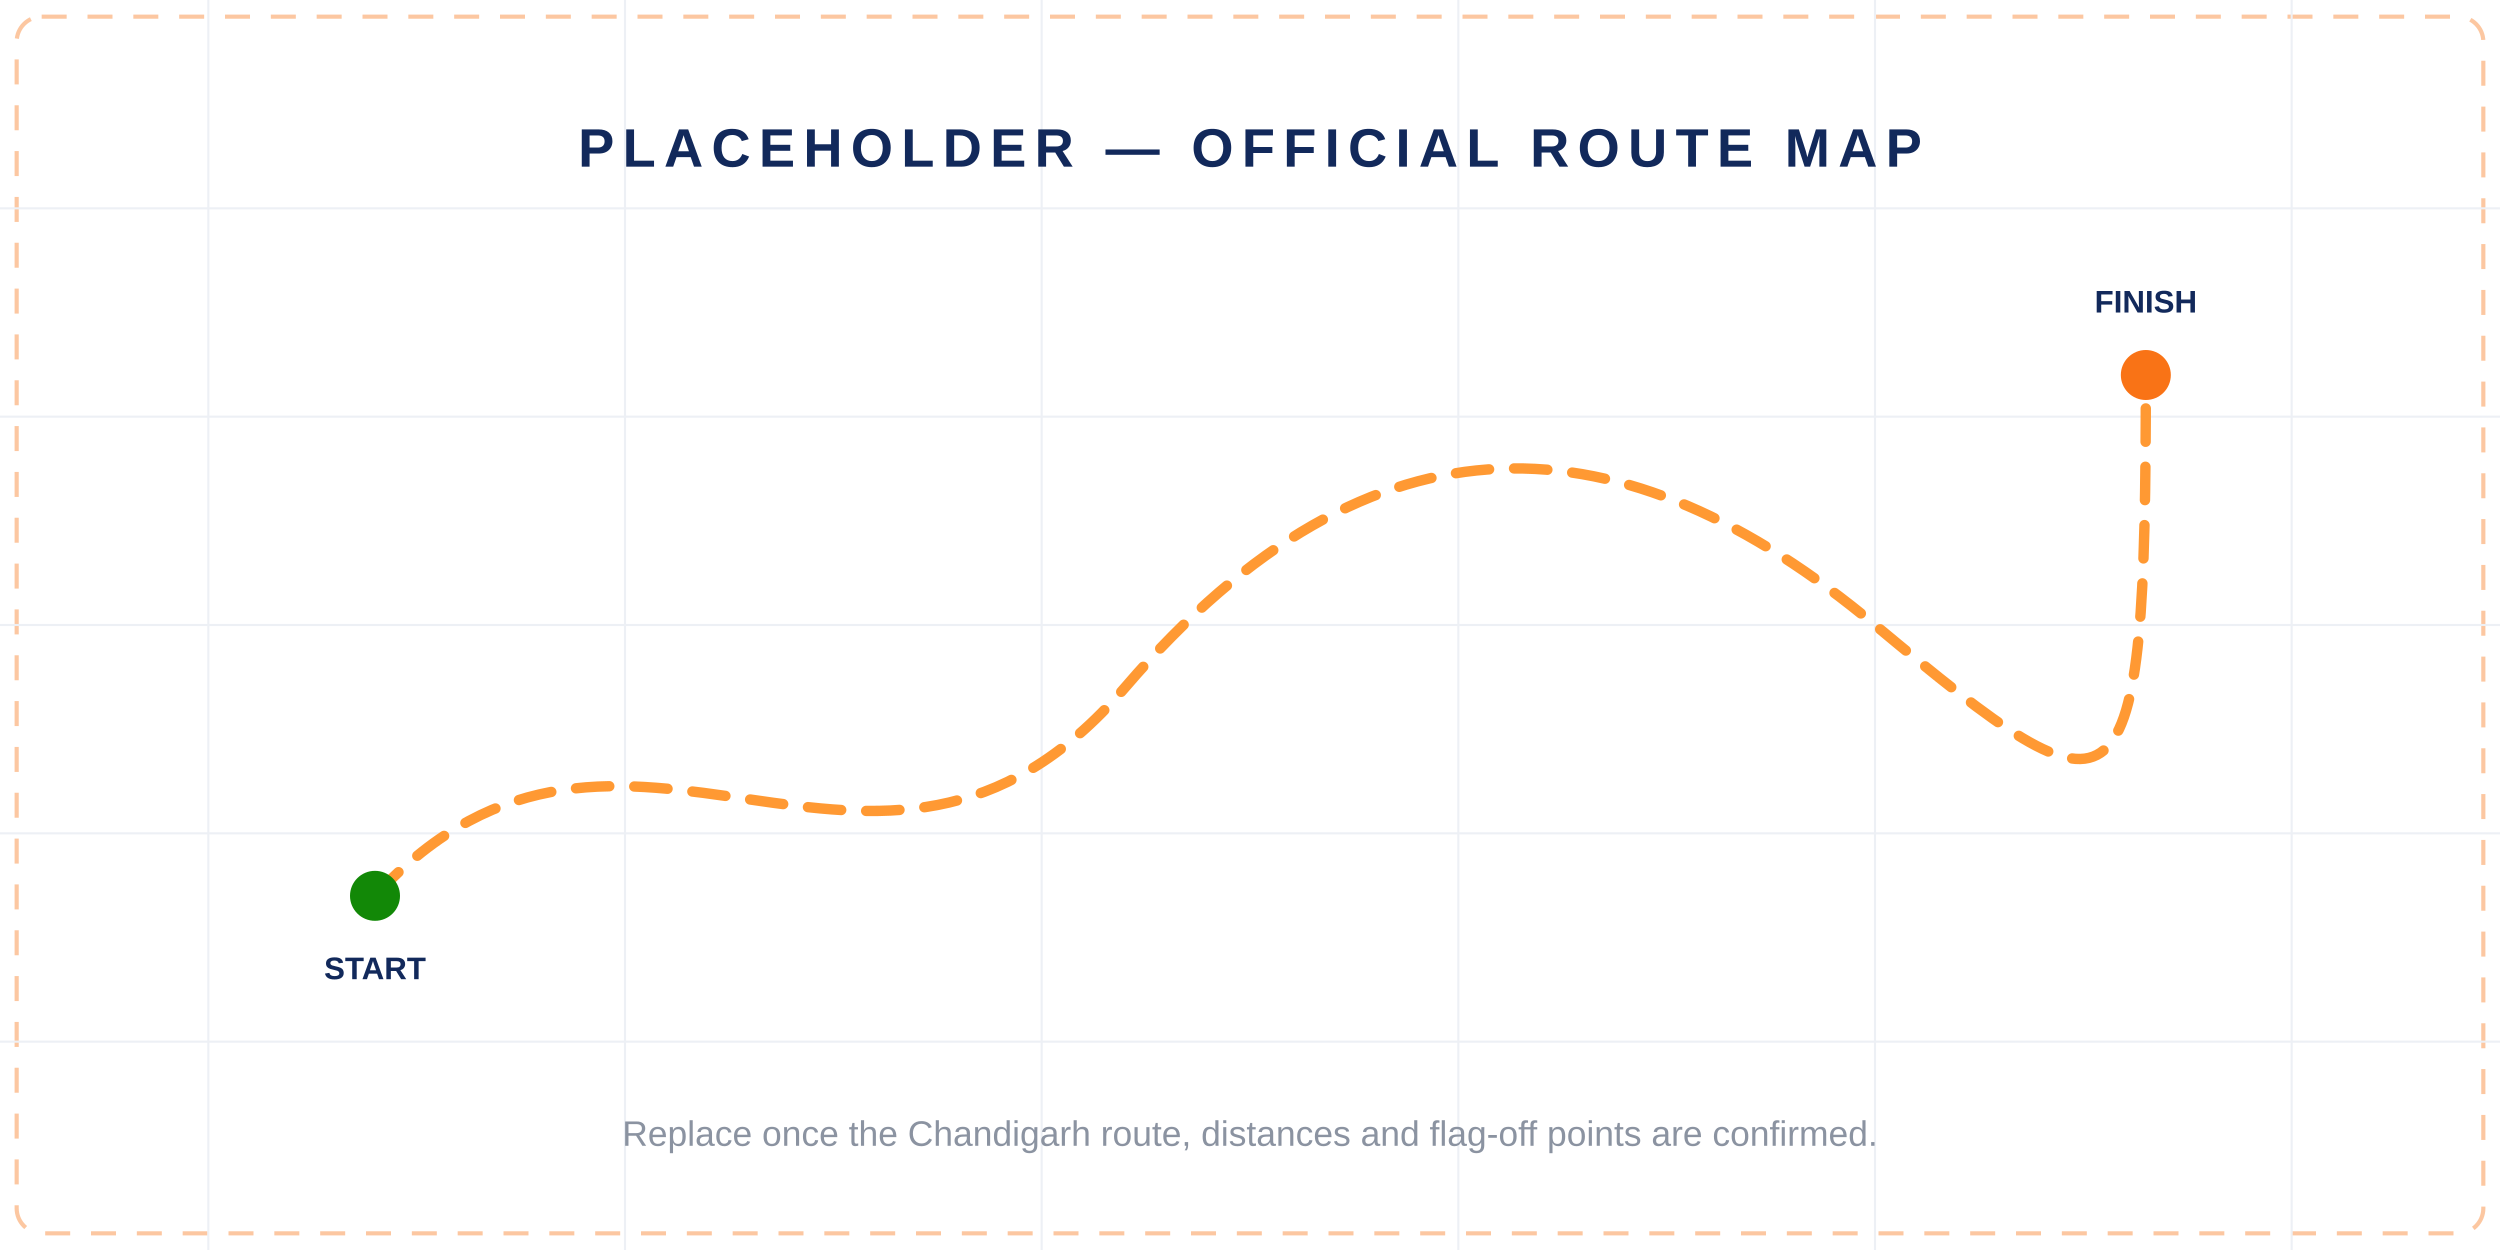
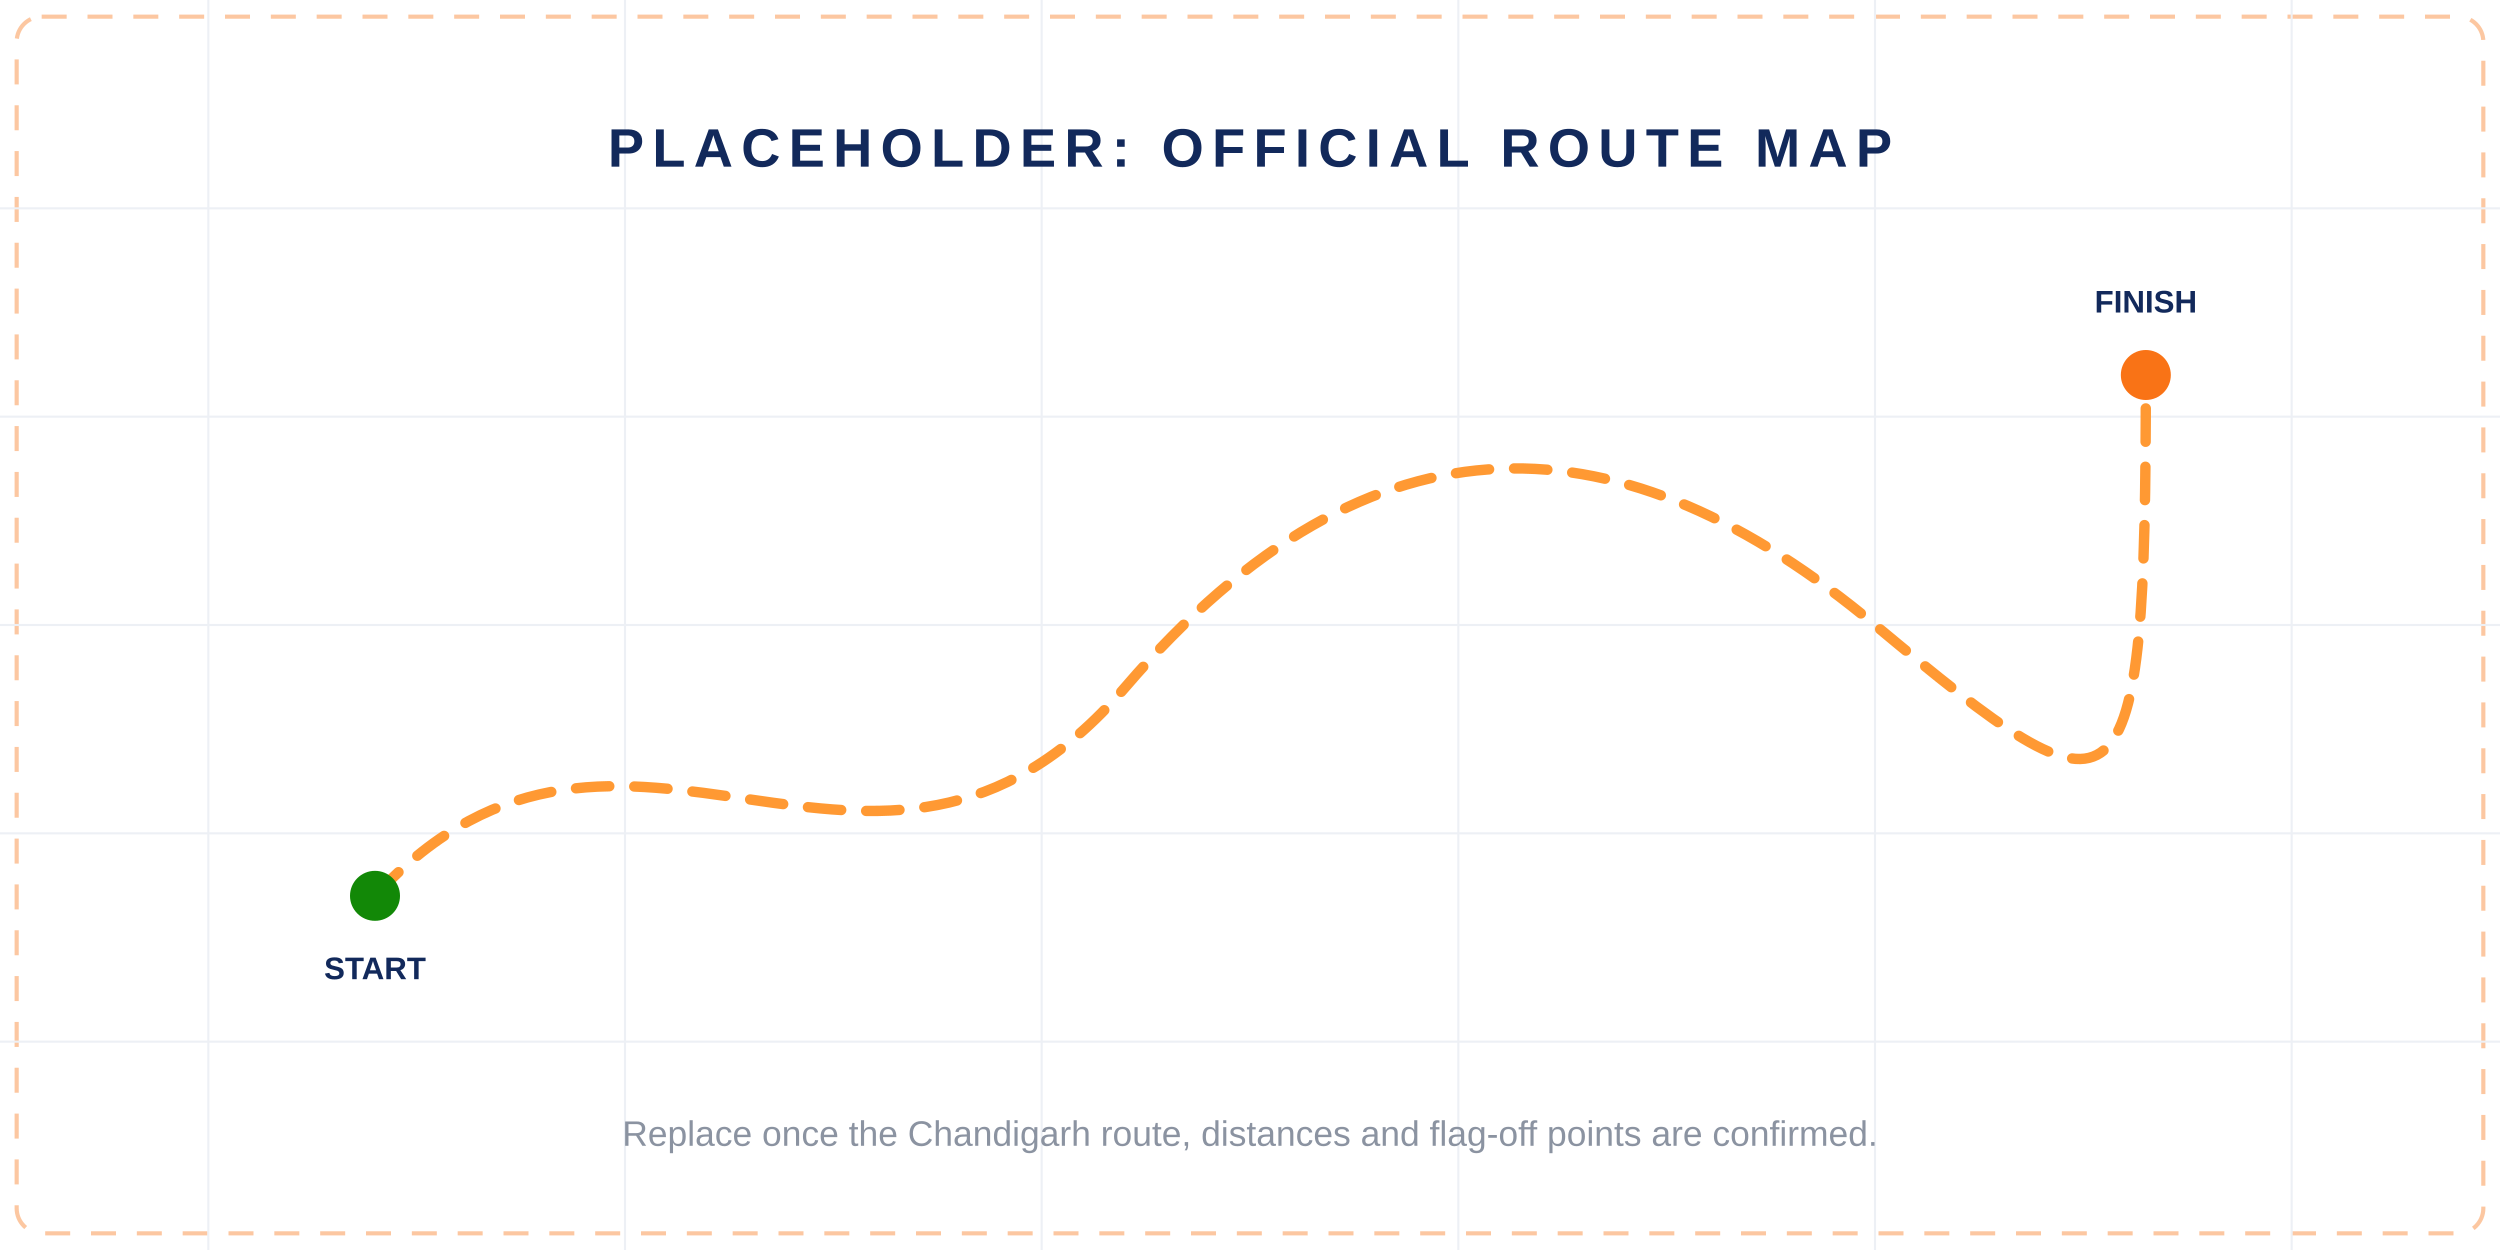
<svg xmlns="http://www.w3.org/2000/svg" viewBox="0 0 1200 600" width="1200" height="600" role="img" aria-label="Placeholder for the official marathon route map">
  <rect width="1200" height="600" fill="#FFFFFF" />
  <rect x="8" y="8" width="1184" height="584" fill="none" stroke="#F97316" stroke-opacity=".4" stroke-width="2" stroke-dasharray="12 10" rx="12" />
  <g stroke="#EDF0F5" stroke-width="1">
    <path d="M0 100h1200M0 200h1200M0 300h1200M0 400h1200M0 500h1200" />
    <path d="M100 0v600M300 0v600M500 0v600M700 0v600M900 0v600M1100 0v600" />
  </g>
  <path d="M180 430 C 300 300, 420 470, 540 330 S 780 200, 900 300 S 1030 400, 1030 180" fill="none" stroke="#FF9933" stroke-width="5" stroke-linecap="round" stroke-dasharray="16 12" />
  <circle cx="180" cy="430" r="12" fill="#128807" />
  <circle cx="1030" cy="180" r="12" fill="#F97316" />
  <g font-family="Arial, sans-serif" font-size="15" font-weight="bold" fill="#12295B">
    <text x="180" y="470" text-anchor="middle">START</text>
    <text x="1030" y="150" text-anchor="middle">FINISH</text>
  </g>
  <g font-family="Arial, sans-serif" text-anchor="middle">
-     <text x="600" y="80" font-size="26" font-weight="bold" fill="#12295B" letter-spacing="4">PLACEHOLDER — OFFICIAL ROUTE MAP</text>
+     <text x="600" y="80" font-size="26" font-weight="bold" fill="#12295B" letter-spacing="4">PLACEHOLDER: OFFICIAL ROUTE MAP</text>
    <text x="600" y="550" font-size="17" fill="#8B93A1">Replace once the Chandigarh route, distances and flag-off points are confirmed.</text>
  </g>
</svg>
